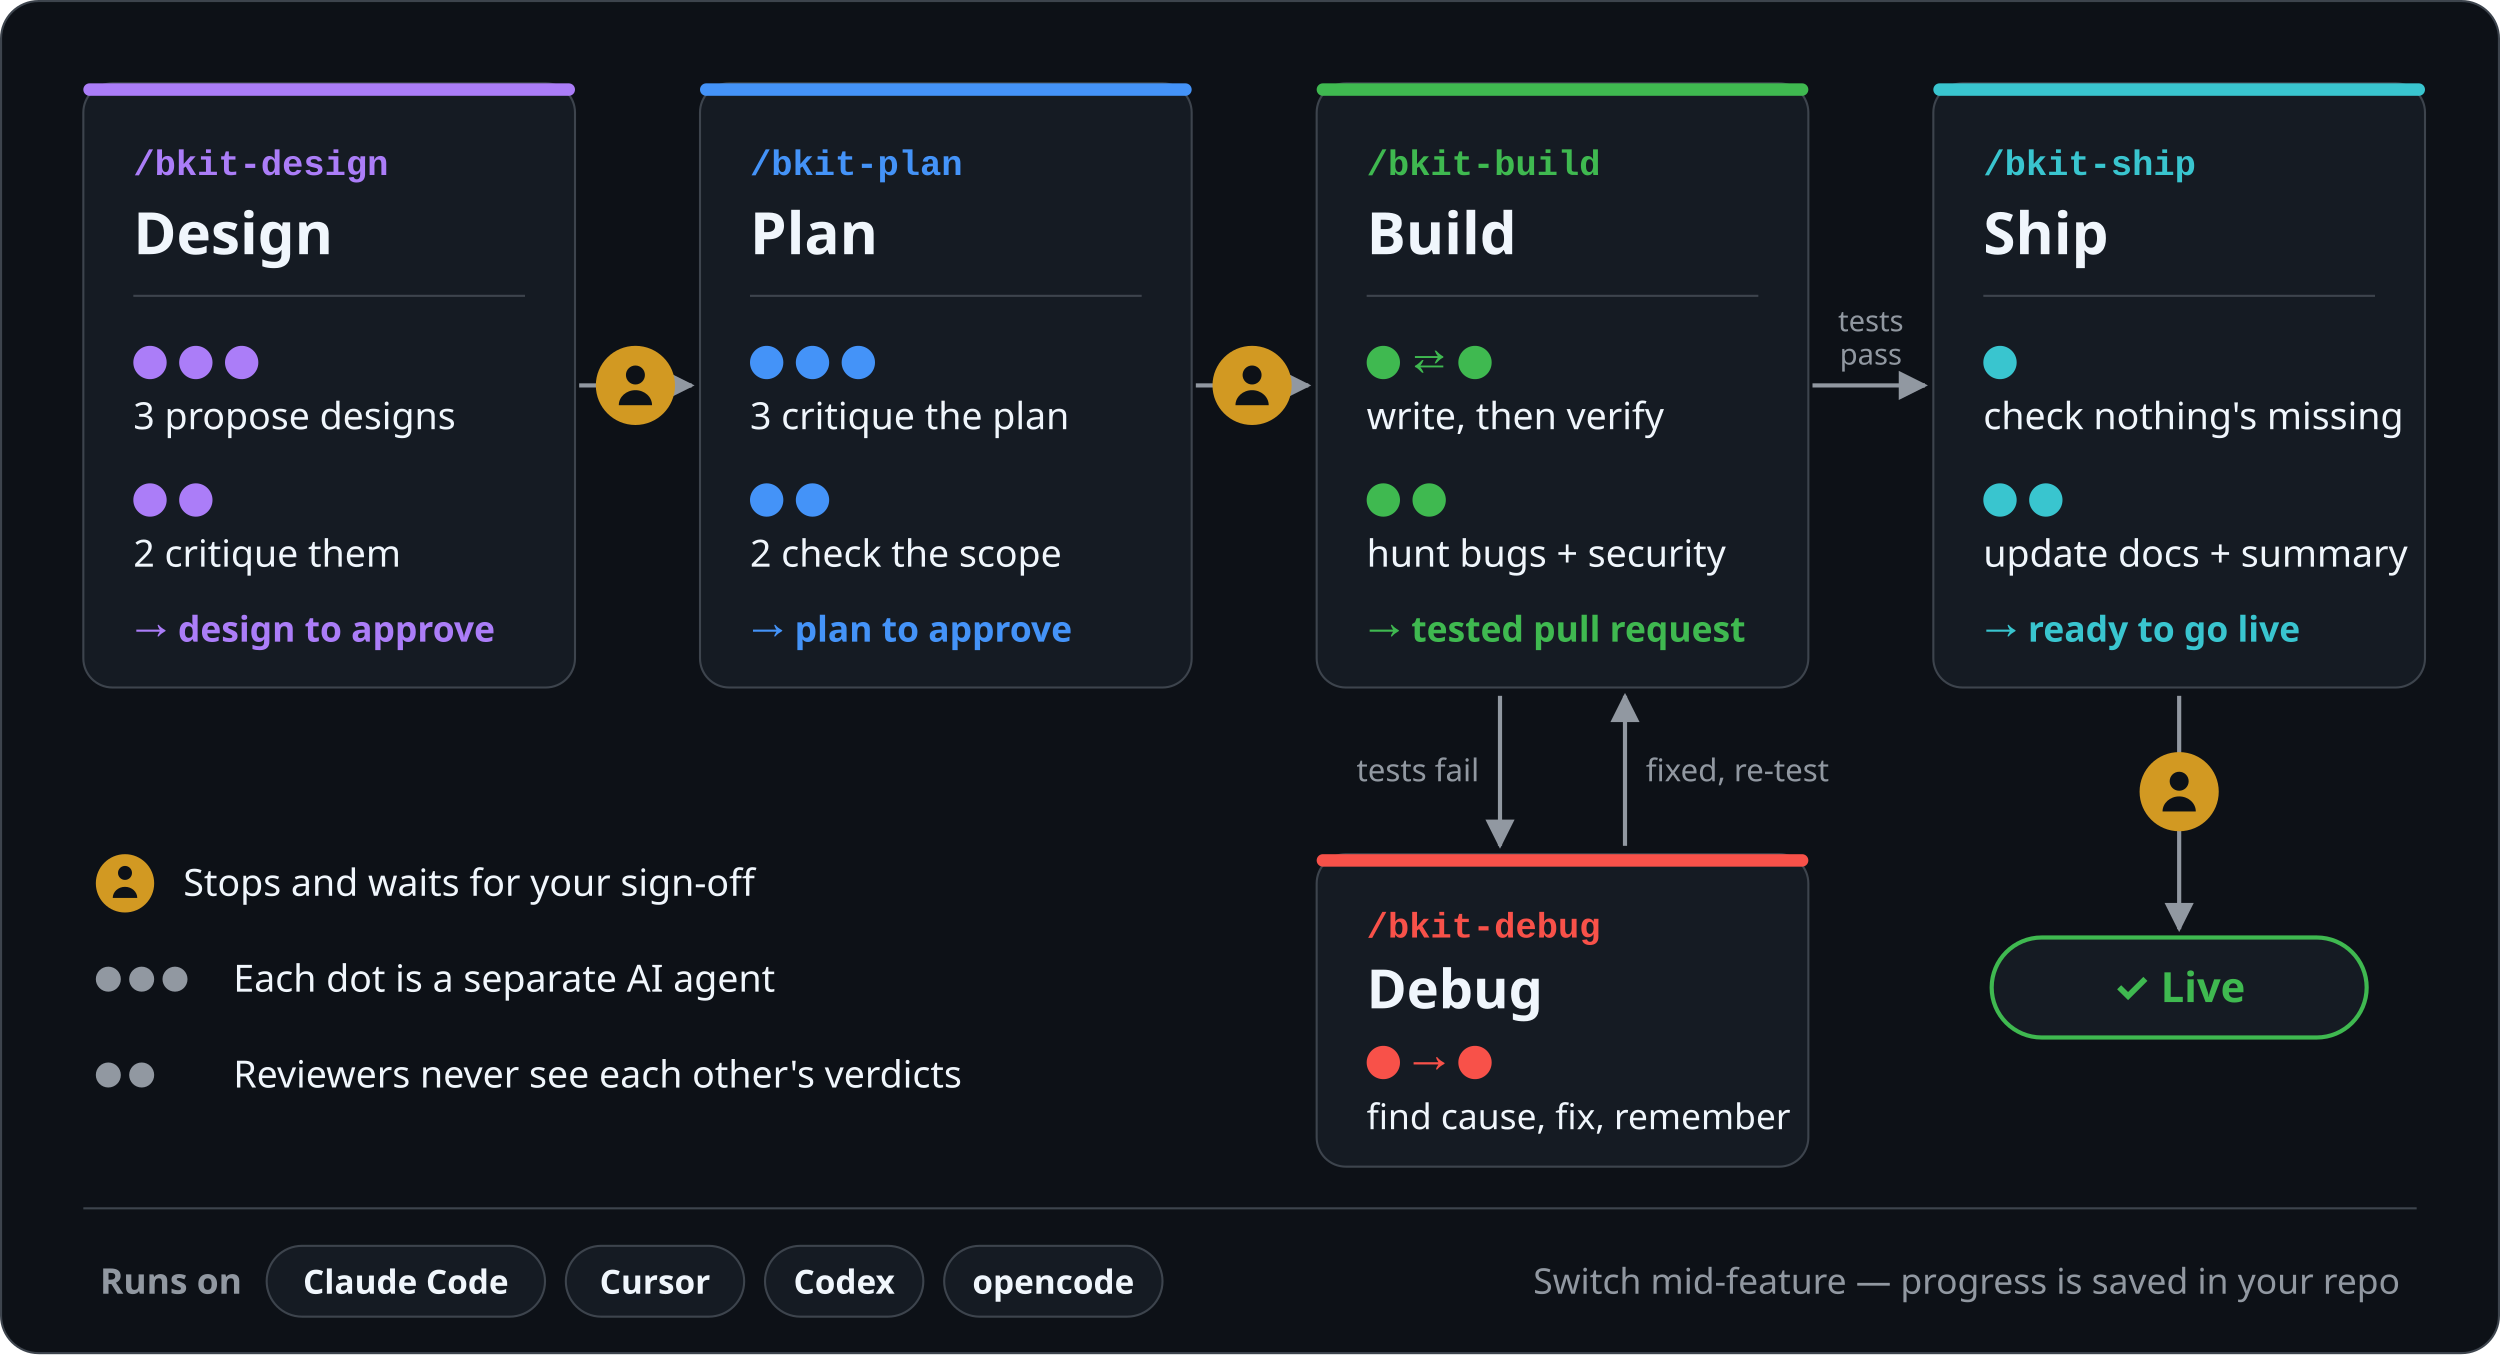
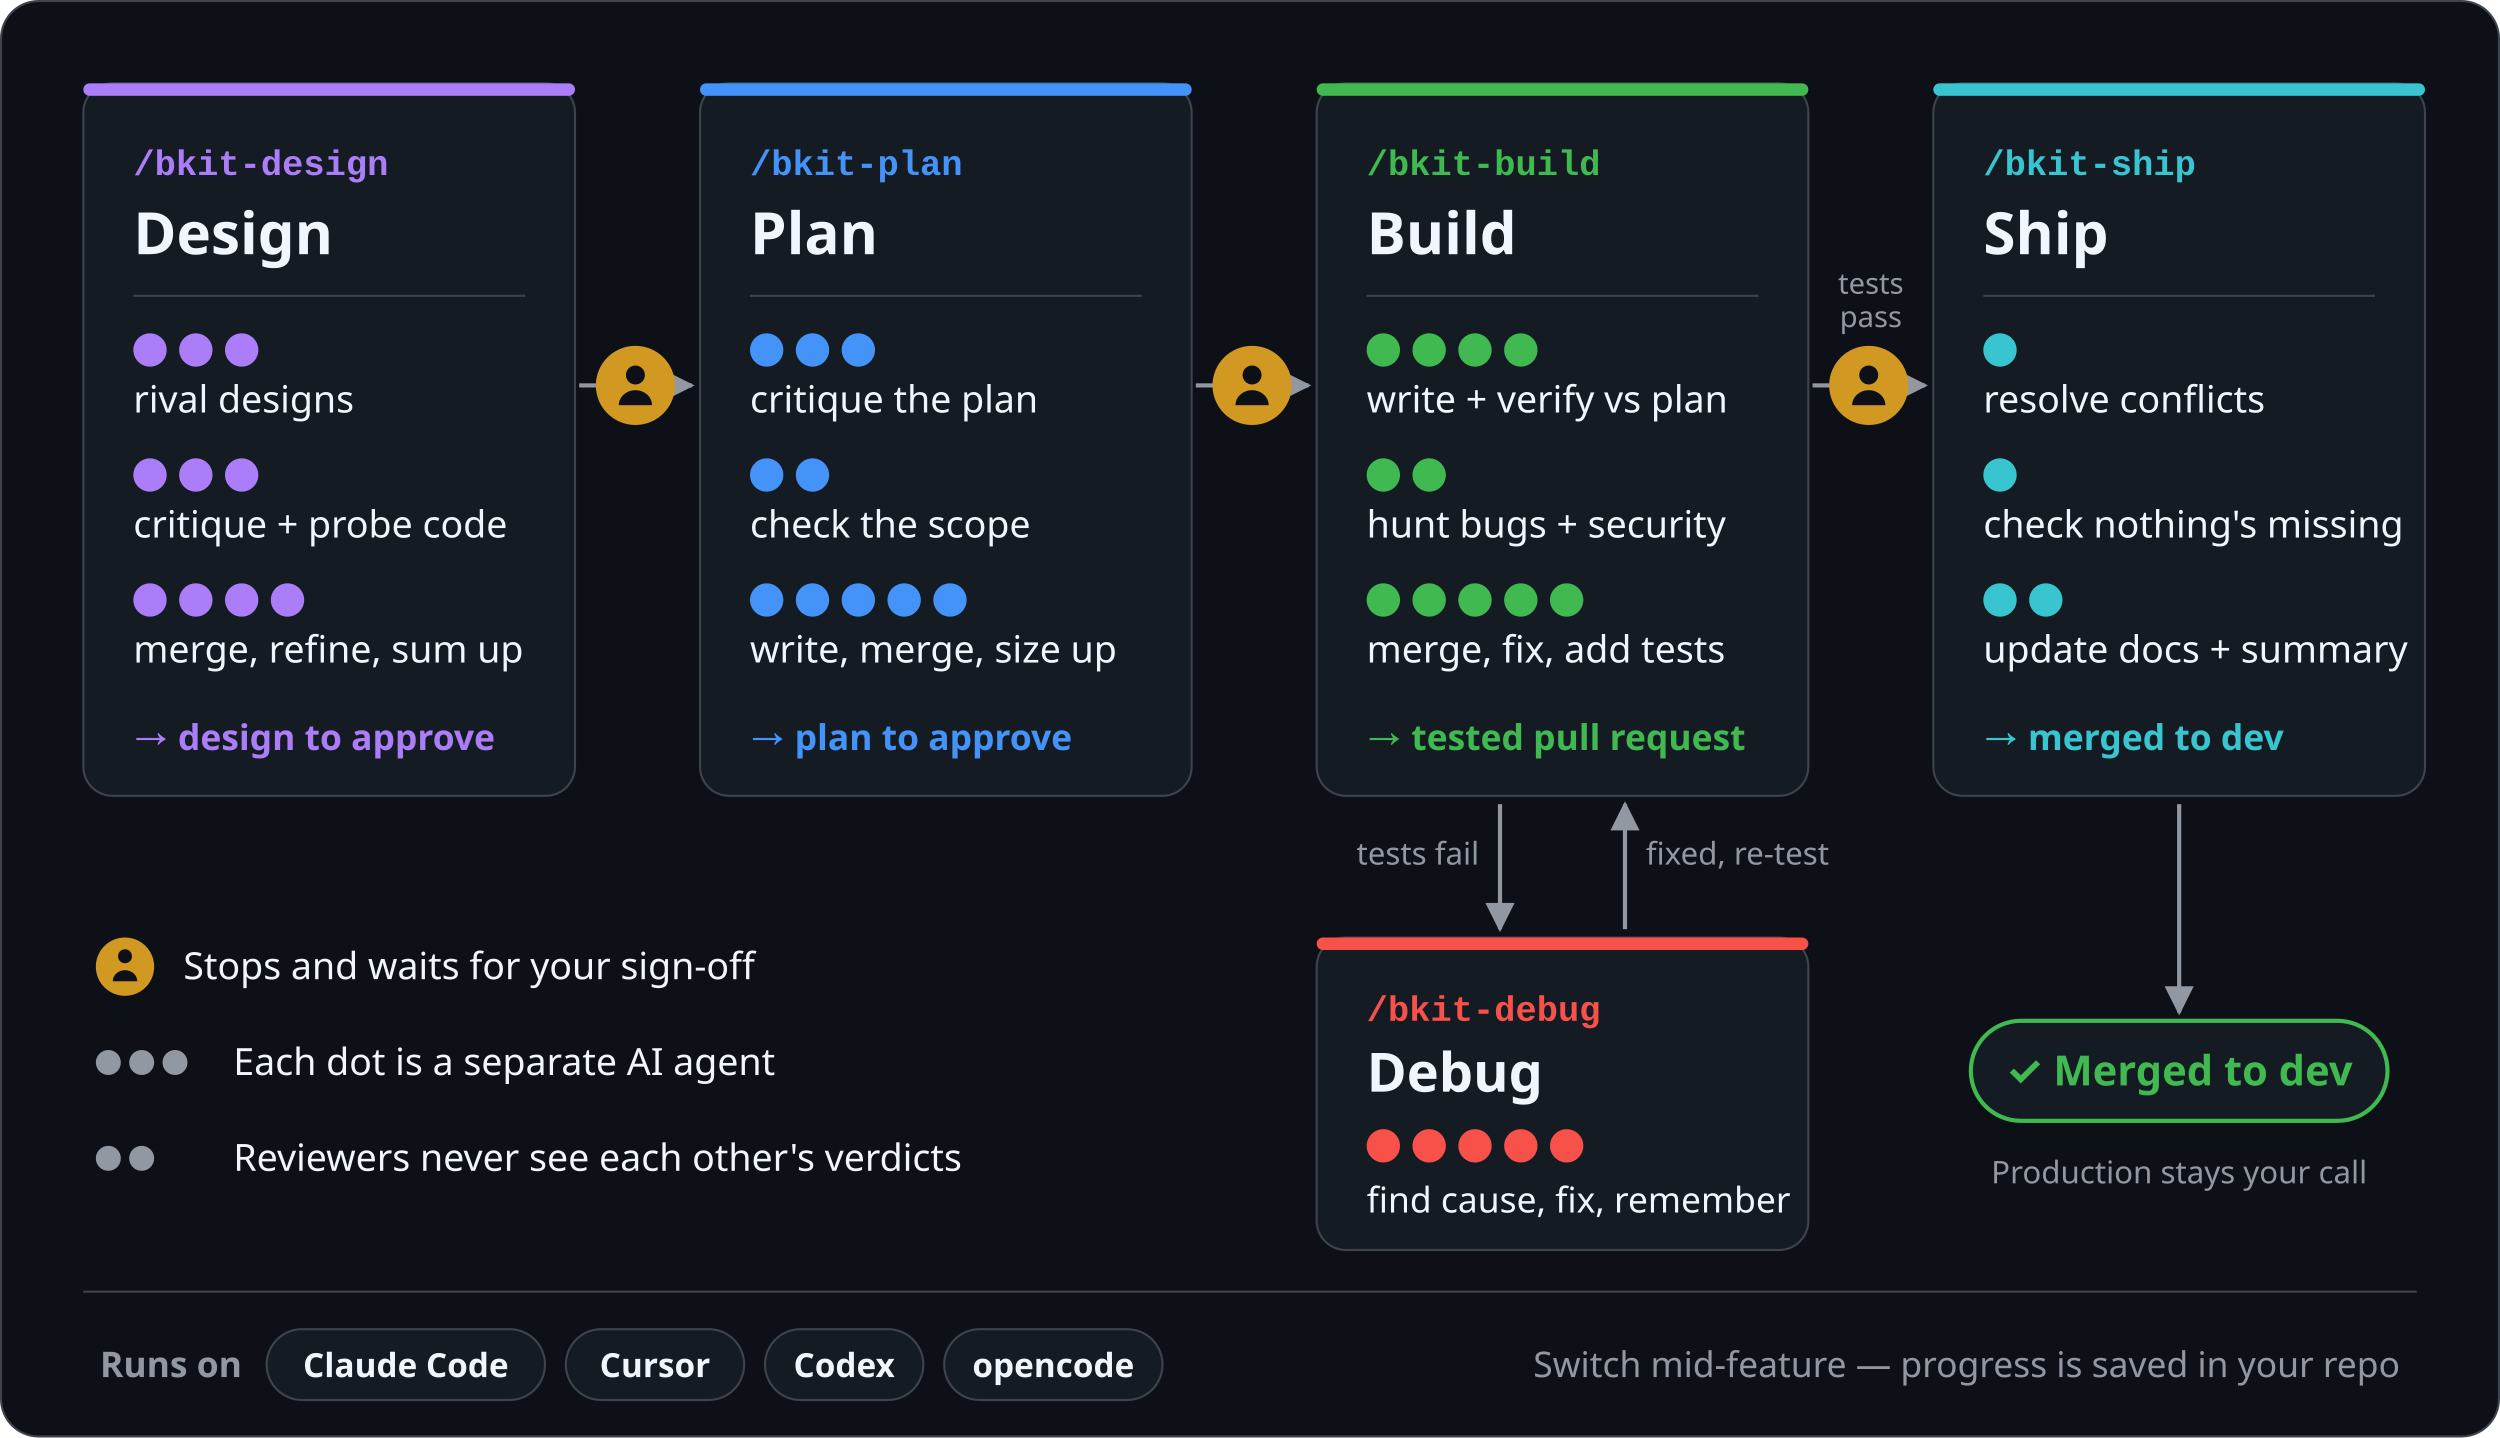
- <svg xmlns="http://www.w3.org/2000/svg" width="1200" height="650" viewBox="0 0 1200 650" role="img" aria-label="The bkit pipeline: design, plan, build, ship, with debug fixing failed tests. Parallel AI agents at every step; it stops for your sign-off after design, after plan, and before going live. Runs on Claude Code, Cursor, Codex and opencode.">
+ <svg xmlns="http://www.w3.org/2000/svg" width="1200" height="690" viewBox="0 0 1200 690" role="img" aria-label="The bkit pipeline: design, plan, build and ship, with debug fixing failed tests. Each dot is one of 40 AI agents: 10 in design, 10 in plan, 11 in build, 5 in debug and 4 in ship. It waits for your sign-off after design, after plan and before merge, merges into dev, and leaves production to you. Runs on Claude Code, Cursor, Codex and opencode.">
  <defs>
    <marker id="ah" viewBox="0 0 10 10" refX="9" refY="5" markerWidth="7" markerHeight="7" orient="auto-start-reverse">
      <path d="M0,0 L10,5 L0,10 z" fill="#9198a1" />
    </marker>
  </defs>
-   <rect x="0.5" y="0.5" width="1199" height="649" rx="18" fill="#0d1117" stroke="#3d444d" />
-   <rect x="40" y="40" width="236" height="290" rx="14" fill="#151b23" stroke="#3d444d" />
+   <rect x="0.5" y="0.5" width="1199" height="689" rx="18" fill="#0d1117" stroke="#3d444d" />
+   <rect x="40" y="40" width="236" height="342" rx="14" fill="#151b23" stroke="#3d444d" />
  <rect x="40" y="40" width="236" height="6" rx="3" fill="#ab7df8" />
  <text x="64" y="84" font-family="ui-monospace, SFMono-Regular, 'SF Mono', Menlo, Consolas, 'Liberation Mono', monospace" font-size="17" font-weight="600" fill="#ab7df8" text-anchor="start">/bkit-design</text>
  <text x="64" y="122" font-family="-apple-system, BlinkMacSystemFont, 'Segoe UI', 'Noto Sans', Helvetica, Arial, sans-serif" font-size="28" font-weight="700" fill="#f0f6fc" text-anchor="start">Design</text>
  <line x1="64" y1="142" x2="252" y2="142" stroke="#3d444d" />
-   <circle cx="72" cy="174" r="8" fill="#ab7df8" />
-   <circle cx="94" cy="174" r="8" fill="#ab7df8" />
-   <circle cx="116" cy="174" r="8" fill="#ab7df8" />
-   <text x="64" y="206" font-family="-apple-system, BlinkMacSystemFont, 'Segoe UI', 'Noto Sans', Helvetica, Arial, sans-serif" font-size="18" font-weight="400" fill="#f0f6fc" text-anchor="start">3 propose designs</text>
-   <circle cx="72" cy="240" r="8" fill="#ab7df8" />
-   <circle cx="94" cy="240" r="8" fill="#ab7df8" />
-   <text x="64" y="272" font-family="-apple-system, BlinkMacSystemFont, 'Segoe UI', 'Noto Sans', Helvetica, Arial, sans-serif" font-size="18" font-weight="400" fill="#f0f6fc" text-anchor="start">2 critique them</text>
-   <text x="64" y="308" font-family="-apple-system, BlinkMacSystemFont, 'Segoe UI', 'Noto Sans', Helvetica, Arial, sans-serif" font-size="17" font-weight="700" fill="#ab7df8" text-anchor="start">→ design to approve</text>
-   <rect x="336" y="40" width="236" height="290" rx="14" fill="#151b23" stroke="#3d444d" />
+   <circle cx="72" cy="168" r="8" fill="#ab7df8" />
+   <circle cx="94" cy="168" r="8" fill="#ab7df8" />
+   <circle cx="116" cy="168" r="8" fill="#ab7df8" />
+   <text x="64" y="198" font-family="-apple-system, BlinkMacSystemFont, 'Segoe UI', 'Noto Sans', Helvetica, Arial, sans-serif" font-size="18" font-weight="400" fill="#f0f6fc" text-anchor="start">rival designs</text>
+   <circle cx="72" cy="228" r="8" fill="#ab7df8" />
+   <circle cx="94" cy="228" r="8" fill="#ab7df8" />
+   <circle cx="116" cy="228" r="8" fill="#ab7df8" />
+   <text x="64" y="258" font-family="-apple-system, BlinkMacSystemFont, 'Segoe UI', 'Noto Sans', Helvetica, Arial, sans-serif" font-size="18" font-weight="400" fill="#f0f6fc" text-anchor="start">critique + probe code</text>
+   <circle cx="72" cy="288" r="8" fill="#ab7df8" />
+   <circle cx="94" cy="288" r="8" fill="#ab7df8" />
+   <circle cx="116" cy="288" r="8" fill="#ab7df8" />
+   <circle cx="138" cy="288" r="8" fill="#ab7df8" />
+   <text x="64" y="318" font-family="-apple-system, BlinkMacSystemFont, 'Segoe UI', 'Noto Sans', Helvetica, Arial, sans-serif" font-size="18" font-weight="400" fill="#f0f6fc" text-anchor="start">merge, refine, sum up</text>
+   <text x="64" y="360" font-family="-apple-system, BlinkMacSystemFont, 'Segoe UI', 'Noto Sans', Helvetica, Arial, sans-serif" font-size="17" font-weight="700" fill="#ab7df8" text-anchor="start">→ design to approve</text>
+   <rect x="336" y="40" width="236" height="342" rx="14" fill="#151b23" stroke="#3d444d" />
  <rect x="336" y="40" width="236" height="6" rx="3" fill="#4493f8" />
  <text x="360" y="84" font-family="ui-monospace, SFMono-Regular, 'SF Mono', Menlo, Consolas, 'Liberation Mono', monospace" font-size="17" font-weight="600" fill="#4493f8" text-anchor="start">/bkit-plan</text>
  <text x="360" y="122" font-family="-apple-system, BlinkMacSystemFont, 'Segoe UI', 'Noto Sans', Helvetica, Arial, sans-serif" font-size="28" font-weight="700" fill="#f0f6fc" text-anchor="start">Plan</text>
  <line x1="360" y1="142" x2="548" y2="142" stroke="#3d444d" />
-   <circle cx="368" cy="174" r="8" fill="#4493f8" />
-   <circle cx="390" cy="174" r="8" fill="#4493f8" />
-   <circle cx="412" cy="174" r="8" fill="#4493f8" />
-   <text x="360" y="206" font-family="-apple-system, BlinkMacSystemFont, 'Segoe UI', 'Noto Sans', Helvetica, Arial, sans-serif" font-size="18" font-weight="400" fill="#f0f6fc" text-anchor="start">3 critique the plan</text>
-   <circle cx="368" cy="240" r="8" fill="#4493f8" />
-   <circle cx="390" cy="240" r="8" fill="#4493f8" />
-   <text x="360" y="272" font-family="-apple-system, BlinkMacSystemFont, 'Segoe UI', 'Noto Sans', Helvetica, Arial, sans-serif" font-size="18" font-weight="400" fill="#f0f6fc" text-anchor="start">2 check the scope</text>
-   <text x="360" y="308" font-family="-apple-system, BlinkMacSystemFont, 'Segoe UI', 'Noto Sans', Helvetica, Arial, sans-serif" font-size="17" font-weight="700" fill="#4493f8" text-anchor="start">→ plan to approve</text>
-   <rect x="632" y="40" width="236" height="290" rx="14" fill="#151b23" stroke="#3d444d" />
+   <circle cx="368" cy="168" r="8" fill="#4493f8" />
+   <circle cx="390" cy="168" r="8" fill="#4493f8" />
+   <circle cx="412" cy="168" r="8" fill="#4493f8" />
+   <text x="360" y="198" font-family="-apple-system, BlinkMacSystemFont, 'Segoe UI', 'Noto Sans', Helvetica, Arial, sans-serif" font-size="18" font-weight="400" fill="#f0f6fc" text-anchor="start">critique the plan</text>
+   <circle cx="368" cy="228" r="8" fill="#4493f8" />
+   <circle cx="390" cy="228" r="8" fill="#4493f8" />
+   <text x="360" y="258" font-family="-apple-system, BlinkMacSystemFont, 'Segoe UI', 'Noto Sans', Helvetica, Arial, sans-serif" font-size="18" font-weight="400" fill="#f0f6fc" text-anchor="start">check the scope</text>
+   <circle cx="368" cy="288" r="8" fill="#4493f8" />
+   <circle cx="390" cy="288" r="8" fill="#4493f8" />
+   <circle cx="412" cy="288" r="8" fill="#4493f8" />
+   <circle cx="434" cy="288" r="8" fill="#4493f8" />
+   <circle cx="456" cy="288" r="8" fill="#4493f8" />
+   <text x="360" y="318" font-family="-apple-system, BlinkMacSystemFont, 'Segoe UI', 'Noto Sans', Helvetica, Arial, sans-serif" font-size="18" font-weight="400" fill="#f0f6fc" text-anchor="start">write, merge, size up</text>
+   <text x="360" y="360" font-family="-apple-system, BlinkMacSystemFont, 'Segoe UI', 'Noto Sans', Helvetica, Arial, sans-serif" font-size="17" font-weight="700" fill="#4493f8" text-anchor="start">→ plan to approve</text>
+   <rect x="632" y="40" width="236" height="342" rx="14" fill="#151b23" stroke="#3d444d" />
  <rect x="632" y="40" width="236" height="6" rx="3" fill="#3fb950" />
  <text x="656" y="84" font-family="ui-monospace, SFMono-Regular, 'SF Mono', Menlo, Consolas, 'Liberation Mono', monospace" font-size="17" font-weight="600" fill="#3fb950" text-anchor="start">/bkit-build</text>
  <text x="656" y="122" font-family="-apple-system, BlinkMacSystemFont, 'Segoe UI', 'Noto Sans', Helvetica, Arial, sans-serif" font-size="28" font-weight="700" fill="#f0f6fc" text-anchor="start">Build</text>
  <line x1="656" y1="142" x2="844" y2="142" stroke="#3d444d" />
-   <circle cx="664" cy="174" r="8" fill="#3fb950" />
-   <text x="686" y="180" font-family="-apple-system, BlinkMacSystemFont, 'Segoe UI', 'Noto Sans', Helvetica, Arial, sans-serif" font-size="18" font-weight="700" fill="#3fb950" text-anchor="middle">⇄</text>
-   <circle cx="708" cy="174" r="8" fill="#3fb950" />
-   <text x="656" y="206" font-family="-apple-system, BlinkMacSystemFont, 'Segoe UI', 'Noto Sans', Helvetica, Arial, sans-serif" font-size="18" font-weight="400" fill="#f0f6fc" text-anchor="start">write, then verify</text>
-   <circle cx="664" cy="240" r="8" fill="#3fb950" />
-   <circle cx="686" cy="240" r="8" fill="#3fb950" />
-   <text x="656" y="272" font-family="-apple-system, BlinkMacSystemFont, 'Segoe UI', 'Noto Sans', Helvetica, Arial, sans-serif" font-size="18" font-weight="400" fill="#f0f6fc" text-anchor="start">hunt bugs + security</text>
-   <text x="656" y="308" font-family="-apple-system, BlinkMacSystemFont, 'Segoe UI', 'Noto Sans', Helvetica, Arial, sans-serif" font-size="17" font-weight="700" fill="#3fb950" text-anchor="start">→ tested pull request</text>
-   <rect x="928" y="40" width="236" height="290" rx="14" fill="#151b23" stroke="#3d444d" />
+   <circle cx="664" cy="168" r="8" fill="#3fb950" />
+   <circle cx="686" cy="168" r="8" fill="#3fb950" />
+   <circle cx="708" cy="168" r="8" fill="#3fb950" />
+   <circle cx="730" cy="168" r="8" fill="#3fb950" />
+   <text x="656" y="198" font-family="-apple-system, BlinkMacSystemFont, 'Segoe UI', 'Noto Sans', Helvetica, Arial, sans-serif" font-size="18" font-weight="400" fill="#f0f6fc" text-anchor="start">write + verify vs plan</text>
+   <circle cx="664" cy="228" r="8" fill="#3fb950" />
+   <circle cx="686" cy="228" r="8" fill="#3fb950" />
+   <text x="656" y="258" font-family="-apple-system, BlinkMacSystemFont, 'Segoe UI', 'Noto Sans', Helvetica, Arial, sans-serif" font-size="18" font-weight="400" fill="#f0f6fc" text-anchor="start">hunt bugs + security</text>
+   <circle cx="664" cy="288" r="8" fill="#3fb950" />
+   <circle cx="686" cy="288" r="8" fill="#3fb950" />
+   <circle cx="708" cy="288" r="8" fill="#3fb950" />
+   <circle cx="730" cy="288" r="8" fill="#3fb950" />
+   <circle cx="752" cy="288" r="8" fill="#3fb950" />
+   <text x="656" y="318" font-family="-apple-system, BlinkMacSystemFont, 'Segoe UI', 'Noto Sans', Helvetica, Arial, sans-serif" font-size="18" font-weight="400" fill="#f0f6fc" text-anchor="start">merge, fix, add tests</text>
+   <text x="656" y="360" font-family="-apple-system, BlinkMacSystemFont, 'Segoe UI', 'Noto Sans', Helvetica, Arial, sans-serif" font-size="17" font-weight="700" fill="#3fb950" text-anchor="start">→ tested pull request</text>
+   <rect x="928" y="40" width="236" height="342" rx="14" fill="#151b23" stroke="#3d444d" />
  <rect x="928" y="40" width="236" height="6" rx="3" fill="#39c5cf" />
  <text x="952" y="84" font-family="ui-monospace, SFMono-Regular, 'SF Mono', Menlo, Consolas, 'Liberation Mono', monospace" font-size="17" font-weight="600" fill="#39c5cf" text-anchor="start">/bkit-ship</text>
  <text x="952" y="122" font-family="-apple-system, BlinkMacSystemFont, 'Segoe UI', 'Noto Sans', Helvetica, Arial, sans-serif" font-size="28" font-weight="700" fill="#f0f6fc" text-anchor="start">Ship</text>
  <line x1="952" y1="142" x2="1140" y2="142" stroke="#3d444d" />
-   <circle cx="960" cy="174" r="8" fill="#39c5cf" />
-   <text x="952" y="206" font-family="-apple-system, BlinkMacSystemFont, 'Segoe UI', 'Noto Sans', Helvetica, Arial, sans-serif" font-size="18" font-weight="400" fill="#f0f6fc" text-anchor="start">check nothing's missing</text>
-   <circle cx="960" cy="240" r="8" fill="#39c5cf" />
-   <circle cx="982" cy="240" r="8" fill="#39c5cf" />
-   <text x="952" y="272" font-family="-apple-system, BlinkMacSystemFont, 'Segoe UI', 'Noto Sans', Helvetica, Arial, sans-serif" font-size="18" font-weight="400" fill="#f0f6fc" text-anchor="start">update docs + summary</text>
-   <text x="952" y="308" font-family="-apple-system, BlinkMacSystemFont, 'Segoe UI', 'Noto Sans', Helvetica, Arial, sans-serif" font-size="17" font-weight="700" fill="#39c5cf" text-anchor="start">→ ready to go live</text>
+   <circle cx="960" cy="168" r="8" fill="#39c5cf" />
+   <text x="952" y="198" font-family="-apple-system, BlinkMacSystemFont, 'Segoe UI', 'Noto Sans', Helvetica, Arial, sans-serif" font-size="18" font-weight="400" fill="#f0f6fc" text-anchor="start">resolve conflicts</text>
+   <circle cx="960" cy="228" r="8" fill="#39c5cf" />
+   <text x="952" y="258" font-family="-apple-system, BlinkMacSystemFont, 'Segoe UI', 'Noto Sans', Helvetica, Arial, sans-serif" font-size="18" font-weight="400" fill="#f0f6fc" text-anchor="start">check nothing's missing</text>
+   <circle cx="960" cy="288" r="8" fill="#39c5cf" />
+   <circle cx="982" cy="288" r="8" fill="#39c5cf" />
+   <text x="952" y="318" font-family="-apple-system, BlinkMacSystemFont, 'Segoe UI', 'Noto Sans', Helvetica, Arial, sans-serif" font-size="18" font-weight="400" fill="#f0f6fc" text-anchor="start">update docs + summary</text>
+   <text x="952" y="360" font-family="-apple-system, BlinkMacSystemFont, 'Segoe UI', 'Noto Sans', Helvetica, Arial, sans-serif" font-size="17" font-weight="700" fill="#39c5cf" text-anchor="start">→ merged to dev</text>
  <line x1="278" y1="185" x2="332" y2="185" stroke="#9198a1" stroke-width="2" marker-end="url(#ah)" />
  <circle cx="305" cy="185" r="19" fill="#d29922" />
  <circle cx="305" cy="180" r="4.56" fill="#0d1117" />
  <path d="M297.02 194.5 a7.98 7.22 0 0 1 15.96 0 z" fill="#0d1117" />
  <line x1="574" y1="185" x2="628" y2="185" stroke="#9198a1" stroke-width="2" marker-end="url(#ah)" />
  <circle cx="601" cy="185" r="19" fill="#d29922" />
  <circle cx="601" cy="180" r="4.56" fill="#0d1117" />
  <path d="M593.02 194.5 a7.98 7.22 0 0 1 15.96 0 z" fill="#0d1117" />
  <line x1="870" y1="185" x2="924" y2="185" stroke="#9198a1" stroke-width="2" marker-end="url(#ah)" />
-   <text x="898" y="159" font-family="-apple-system, BlinkMacSystemFont, 'Segoe UI', 'Noto Sans', Helvetica, Arial, sans-serif" font-size="14" font-weight="400" fill="#9198a1" text-anchor="middle">tests</text>
-   <text x="898" y="175" font-family="-apple-system, BlinkMacSystemFont, 'Segoe UI', 'Noto Sans', Helvetica, Arial, sans-serif" font-size="14" font-weight="400" fill="#9198a1" text-anchor="middle">pass</text>
-   <line x1="720" y1="334" x2="720" y2="406" stroke="#9198a1" stroke-width="2" marker-end="url(#ah)" />
-   <line x1="780" y1="406" x2="780" y2="334" stroke="#9198a1" stroke-width="2" marker-end="url(#ah)" />
-   <text x="710" y="375" font-family="-apple-system, BlinkMacSystemFont, 'Segoe UI', 'Noto Sans', Helvetica, Arial, sans-serif" font-size="15" font-weight="400" fill="#9198a1" text-anchor="end">tests fail</text>
-   <text x="790" y="375" font-family="-apple-system, BlinkMacSystemFont, 'Segoe UI', 'Noto Sans', Helvetica, Arial, sans-serif" font-size="15" font-weight="400" fill="#9198a1" text-anchor="start">fixed, re-test</text>
-   <rect x="632" y="410" width="236" height="150" rx="14" fill="#151b23" stroke="#3d444d" />
-   <rect x="632" y="410" width="236" height="6" rx="3" fill="#f85149" />
-   <text x="656" y="450" font-family="ui-monospace, SFMono-Regular, 'SF Mono', Menlo, Consolas, 'Liberation Mono', monospace" font-size="17" font-weight="600" fill="#f85149" text-anchor="start">/bkit-debug</text>
-   <text x="656" y="484" font-family="-apple-system, BlinkMacSystemFont, 'Segoe UI', 'Noto Sans', Helvetica, Arial, sans-serif" font-size="26" font-weight="700" fill="#f0f6fc" text-anchor="start">Debug</text>
-   <circle cx="664" cy="510" r="8" fill="#f85149" />
-   <text x="686" y="516" font-family="-apple-system, BlinkMacSystemFont, 'Segoe UI', 'Noto Sans', Helvetica, Arial, sans-serif" font-size="18" font-weight="700" fill="#f85149" text-anchor="middle">→</text>
-   <circle cx="708" cy="510" r="8" fill="#f85149" />
-   <text x="656" y="542" font-family="-apple-system, BlinkMacSystemFont, 'Segoe UI', 'Noto Sans', Helvetica, Arial, sans-serif" font-size="17" font-weight="400" fill="#f0f6fc" text-anchor="start">find cause, fix, remember</text>
-   <line x1="1046" y1="334" x2="1046" y2="446" stroke="#9198a1" stroke-width="2" marker-end="url(#ah)" />
-   <circle cx="1046" cy="380" r="19" fill="#d29922" />
-   <circle cx="1046" cy="375" r="4.56" fill="#0d1117" />
-   <path d="M1038.02 389.5 a7.98 7.22 0 0 1 15.96 0 z" fill="#0d1117" />
-   <rect x="956" y="450" width="180" height="48" rx="24" fill="#151b23" stroke="#3fb950" stroke-width="2" />
-   <text x="1046" y="481" font-family="-apple-system, BlinkMacSystemFont, 'Segoe UI', 'Noto Sans', Helvetica, Arial, sans-serif" font-size="20" font-weight="700" fill="#3fb950" text-anchor="middle">✓ Live</text>
-   <circle cx="60" cy="424" r="14" fill="#d29922" />
-   <circle cx="60" cy="419" r="3.36" fill="#0d1117" />
-   <path d="M54.12 431 a5.88 5.32 0 0 1 11.76 0 z" fill="#0d1117" />
-   <text x="88" y="430" font-family="-apple-system, BlinkMacSystemFont, 'Segoe UI', 'Noto Sans', Helvetica, Arial, sans-serif" font-size="18" font-weight="400" fill="#f0f6fc" text-anchor="start">Stops and waits for your sign-off</text>
-   <circle cx="52" cy="470" r="6" fill="#9198a1" />
-   <circle cx="68" cy="470" r="6" fill="#9198a1" />
-   <circle cx="84" cy="470" r="6" fill="#9198a1" />
-   <text x="112" y="476" font-family="-apple-system, BlinkMacSystemFont, 'Segoe UI', 'Noto Sans', Helvetica, Arial, sans-serif" font-size="18" font-weight="400" fill="#f0f6fc" text-anchor="start">Each dot is a separate AI agent</text>
-   <circle cx="52" cy="516" r="6" fill="#9198a1" />
-   <circle cx="68" cy="516" r="6" fill="#9198a1" />
-   <text x="112" y="522" font-family="-apple-system, BlinkMacSystemFont, 'Segoe UI', 'Noto Sans', Helvetica, Arial, sans-serif" font-size="18" font-weight="400" fill="#f0f6fc" text-anchor="start">Reviewers never see each other's verdicts</text>
-   <line x1="40" y1="580" x2="1160" y2="580" stroke="#3d444d" />
-   <text x="48" y="621" font-family="-apple-system, BlinkMacSystemFont, 'Segoe UI', 'Noto Sans', Helvetica, Arial, sans-serif" font-size="17" font-weight="600" fill="#9198a1" text-anchor="start">Runs on</text>
-   <rect x="128" y="598" width="133.6" height="34" rx="17" fill="#151b23" stroke="#3d444d" />
-   <text x="194.8" y="621" font-family="-apple-system, BlinkMacSystemFont, 'Segoe UI', 'Noto Sans', Helvetica, Arial, sans-serif" font-size="16" font-weight="600" fill="#f0f6fc" text-anchor="middle">Claude Code</text>
-   <rect x="271.6" y="598" width="85.6" height="34" rx="17" fill="#151b23" stroke="#3d444d" />
-   <text x="314.4" y="621" font-family="-apple-system, BlinkMacSystemFont, 'Segoe UI', 'Noto Sans', Helvetica, Arial, sans-serif" font-size="16" font-weight="600" fill="#f0f6fc" text-anchor="middle">Cursor</text>
-   <rect x="367.2" y="598" width="76" height="34" rx="17" fill="#151b23" stroke="#3d444d" />
-   <text x="405.2" y="621" font-family="-apple-system, BlinkMacSystemFont, 'Segoe UI', 'Noto Sans', Helvetica, Arial, sans-serif" font-size="16" font-weight="600" fill="#f0f6fc" text-anchor="middle">Codex</text>
-   <rect x="453.2" y="598" width="104.8" height="34" rx="17" fill="#151b23" stroke="#3d444d" />
-   <text x="505.6" y="621" font-family="-apple-system, BlinkMacSystemFont, 'Segoe UI', 'Noto Sans', Helvetica, Arial, sans-serif" font-size="16" font-weight="600" fill="#f0f6fc" text-anchor="middle">opencode</text>
-   <text x="1152" y="621" font-family="-apple-system, BlinkMacSystemFont, 'Segoe UI', 'Noto Sans', Helvetica, Arial, sans-serif" font-size="17" font-weight="400" fill="#9198a1" text-anchor="end">Switch mid-feature — progress is saved in your repo</text>
+   <circle cx="897" cy="185" r="19" fill="#d29922" />
+   <circle cx="897" cy="180" r="4.56" fill="#0d1117" />
+   <path d="M889.02 194.5 a7.98 7.22 0 0 1 15.96 0 z" fill="#0d1117" />
+   <text x="898" y="141" font-family="-apple-system, BlinkMacSystemFont, 'Segoe UI', 'Noto Sans', Helvetica, Arial, sans-serif" font-size="14" font-weight="400" fill="#9198a1" text-anchor="middle">tests</text>
+   <text x="898" y="157" font-family="-apple-system, BlinkMacSystemFont, 'Segoe UI', 'Noto Sans', Helvetica, Arial, sans-serif" font-size="14" font-weight="400" fill="#9198a1" text-anchor="middle">pass</text>
+   <line x1="720" y1="386" x2="720" y2="446" stroke="#9198a1" stroke-width="2" marker-end="url(#ah)" />
+   <line x1="780" y1="446" x2="780" y2="386" stroke="#9198a1" stroke-width="2" marker-end="url(#ah)" />
+   <text x="710" y="415" font-family="-apple-system, BlinkMacSystemFont, 'Segoe UI', 'Noto Sans', Helvetica, Arial, sans-serif" font-size="15" font-weight="400" fill="#9198a1" text-anchor="end">tests fail</text>
+   <text x="790" y="415" font-family="-apple-system, BlinkMacSystemFont, 'Segoe UI', 'Noto Sans', Helvetica, Arial, sans-serif" font-size="15" font-weight="400" fill="#9198a1" text-anchor="start">fixed, re-test</text>
+   <rect x="632" y="450" width="236" height="150" rx="14" fill="#151b23" stroke="#3d444d" />
+   <rect x="632" y="450" width="236" height="6" rx="3" fill="#f85149" />
+   <text x="656" y="490" font-family="ui-monospace, SFMono-Regular, 'SF Mono', Menlo, Consolas, 'Liberation Mono', monospace" font-size="17" font-weight="600" fill="#f85149" text-anchor="start">/bkit-debug</text>
+   <text x="656" y="524" font-family="-apple-system, BlinkMacSystemFont, 'Segoe UI', 'Noto Sans', Helvetica, Arial, sans-serif" font-size="26" font-weight="700" fill="#f0f6fc" text-anchor="start">Debug</text>
+   <circle cx="664" cy="550" r="8" fill="#f85149" />
+   <circle cx="686" cy="550" r="8" fill="#f85149" />
+   <circle cx="708" cy="550" r="8" fill="#f85149" />
+   <circle cx="730" cy="550" r="8" fill="#f85149" />
+   <circle cx="752" cy="550" r="8" fill="#f85149" />
+   <text x="656" y="582" font-family="-apple-system, BlinkMacSystemFont, 'Segoe UI', 'Noto Sans', Helvetica, Arial, sans-serif" font-size="17" font-weight="400" fill="#f0f6fc" text-anchor="start">find cause, fix, remember</text>
+   <line x1="1046" y1="386" x2="1046" y2="486" stroke="#9198a1" stroke-width="2" marker-end="url(#ah)" />
+   <rect x="946" y="490" width="200" height="48" rx="24" fill="#151b23" stroke="#3fb950" stroke-width="2" />
+   <text x="1046" y="521" font-family="-apple-system, BlinkMacSystemFont, 'Segoe UI', 'Noto Sans', Helvetica, Arial, sans-serif" font-size="20" font-weight="700" fill="#3fb950" text-anchor="middle">✓ Merged to dev</text>
+   <text x="1046" y="568" font-family="-apple-system, BlinkMacSystemFont, 'Segoe UI', 'Noto Sans', Helvetica, Arial, sans-serif" font-size="15" font-weight="400" fill="#9198a1" text-anchor="middle">Production stays your call</text>
+   <circle cx="60" cy="464" r="14" fill="#d29922" />
+   <circle cx="60" cy="459" r="3.36" fill="#0d1117" />
+   <path d="M54.12 471 a5.88 5.32 0 0 1 11.76 0 z" fill="#0d1117" />
+   <text x="88" y="470" font-family="-apple-system, BlinkMacSystemFont, 'Segoe UI', 'Noto Sans', Helvetica, Arial, sans-serif" font-size="18" font-weight="400" fill="#f0f6fc" text-anchor="start">Stops and waits for your sign-off</text>
+   <circle cx="52" cy="510" r="6" fill="#9198a1" />
+   <circle cx="68" cy="510" r="6" fill="#9198a1" />
+   <circle cx="84" cy="510" r="6" fill="#9198a1" />
+   <text x="112" y="516" font-family="-apple-system, BlinkMacSystemFont, 'Segoe UI', 'Noto Sans', Helvetica, Arial, sans-serif" font-size="18" font-weight="400" fill="#f0f6fc" text-anchor="start">Each dot is a separate AI agent</text>
+   <circle cx="52" cy="556" r="6" fill="#9198a1" />
+   <circle cx="68" cy="556" r="6" fill="#9198a1" />
+   <text x="112" y="562" font-family="-apple-system, BlinkMacSystemFont, 'Segoe UI', 'Noto Sans', Helvetica, Arial, sans-serif" font-size="18" font-weight="400" fill="#f0f6fc" text-anchor="start">Reviewers never see each other's verdicts</text>
+   <line x1="40" y1="620" x2="1160" y2="620" stroke="#3d444d" />
+   <text x="48" y="661" font-family="-apple-system, BlinkMacSystemFont, 'Segoe UI', 'Noto Sans', Helvetica, Arial, sans-serif" font-size="17" font-weight="600" fill="#9198a1" text-anchor="start">Runs on</text>
+   <rect x="128" y="638" width="133.6" height="34" rx="17" fill="#151b23" stroke="#3d444d" />
+   <text x="194.8" y="661" font-family="-apple-system, BlinkMacSystemFont, 'Segoe UI', 'Noto Sans', Helvetica, Arial, sans-serif" font-size="16" font-weight="600" fill="#f0f6fc" text-anchor="middle">Claude Code</text>
+   <rect x="271.6" y="638" width="85.6" height="34" rx="17" fill="#151b23" stroke="#3d444d" />
+   <text x="314.4" y="661" font-family="-apple-system, BlinkMacSystemFont, 'Segoe UI', 'Noto Sans', Helvetica, Arial, sans-serif" font-size="16" font-weight="600" fill="#f0f6fc" text-anchor="middle">Cursor</text>
+   <rect x="367.2" y="638" width="76" height="34" rx="17" fill="#151b23" stroke="#3d444d" />
+   <text x="405.2" y="661" font-family="-apple-system, BlinkMacSystemFont, 'Segoe UI', 'Noto Sans', Helvetica, Arial, sans-serif" font-size="16" font-weight="600" fill="#f0f6fc" text-anchor="middle">Codex</text>
+   <rect x="453.2" y="638" width="104.8" height="34" rx="17" fill="#151b23" stroke="#3d444d" />
+   <text x="505.6" y="661" font-family="-apple-system, BlinkMacSystemFont, 'Segoe UI', 'Noto Sans', Helvetica, Arial, sans-serif" font-size="16" font-weight="600" fill="#f0f6fc" text-anchor="middle">opencode</text>
+   <text x="1152" y="661" font-family="-apple-system, BlinkMacSystemFont, 'Segoe UI', 'Noto Sans', Helvetica, Arial, sans-serif" font-size="17" font-weight="400" fill="#9198a1" text-anchor="end">Switch mid-feature — progress is saved in your repo</text>
</svg>
